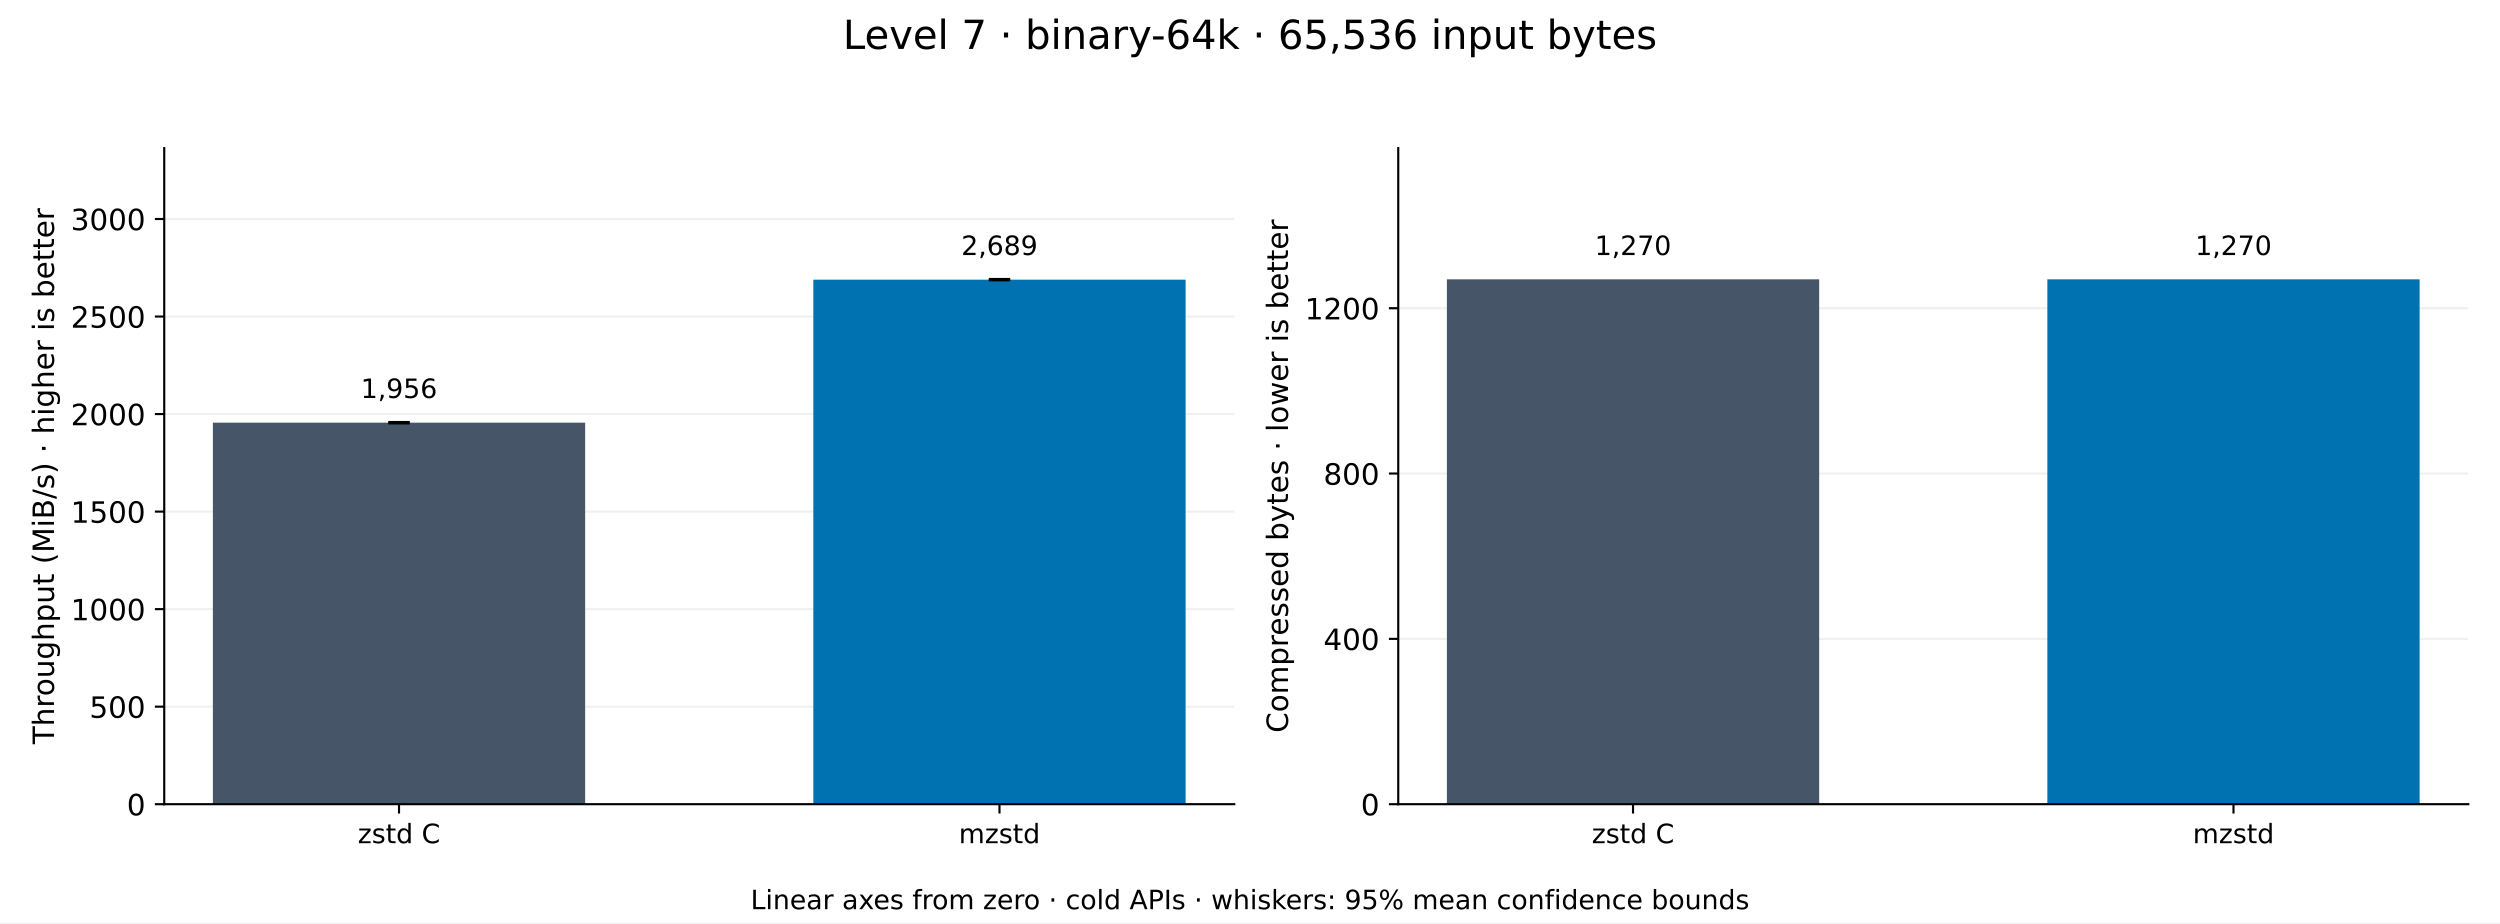
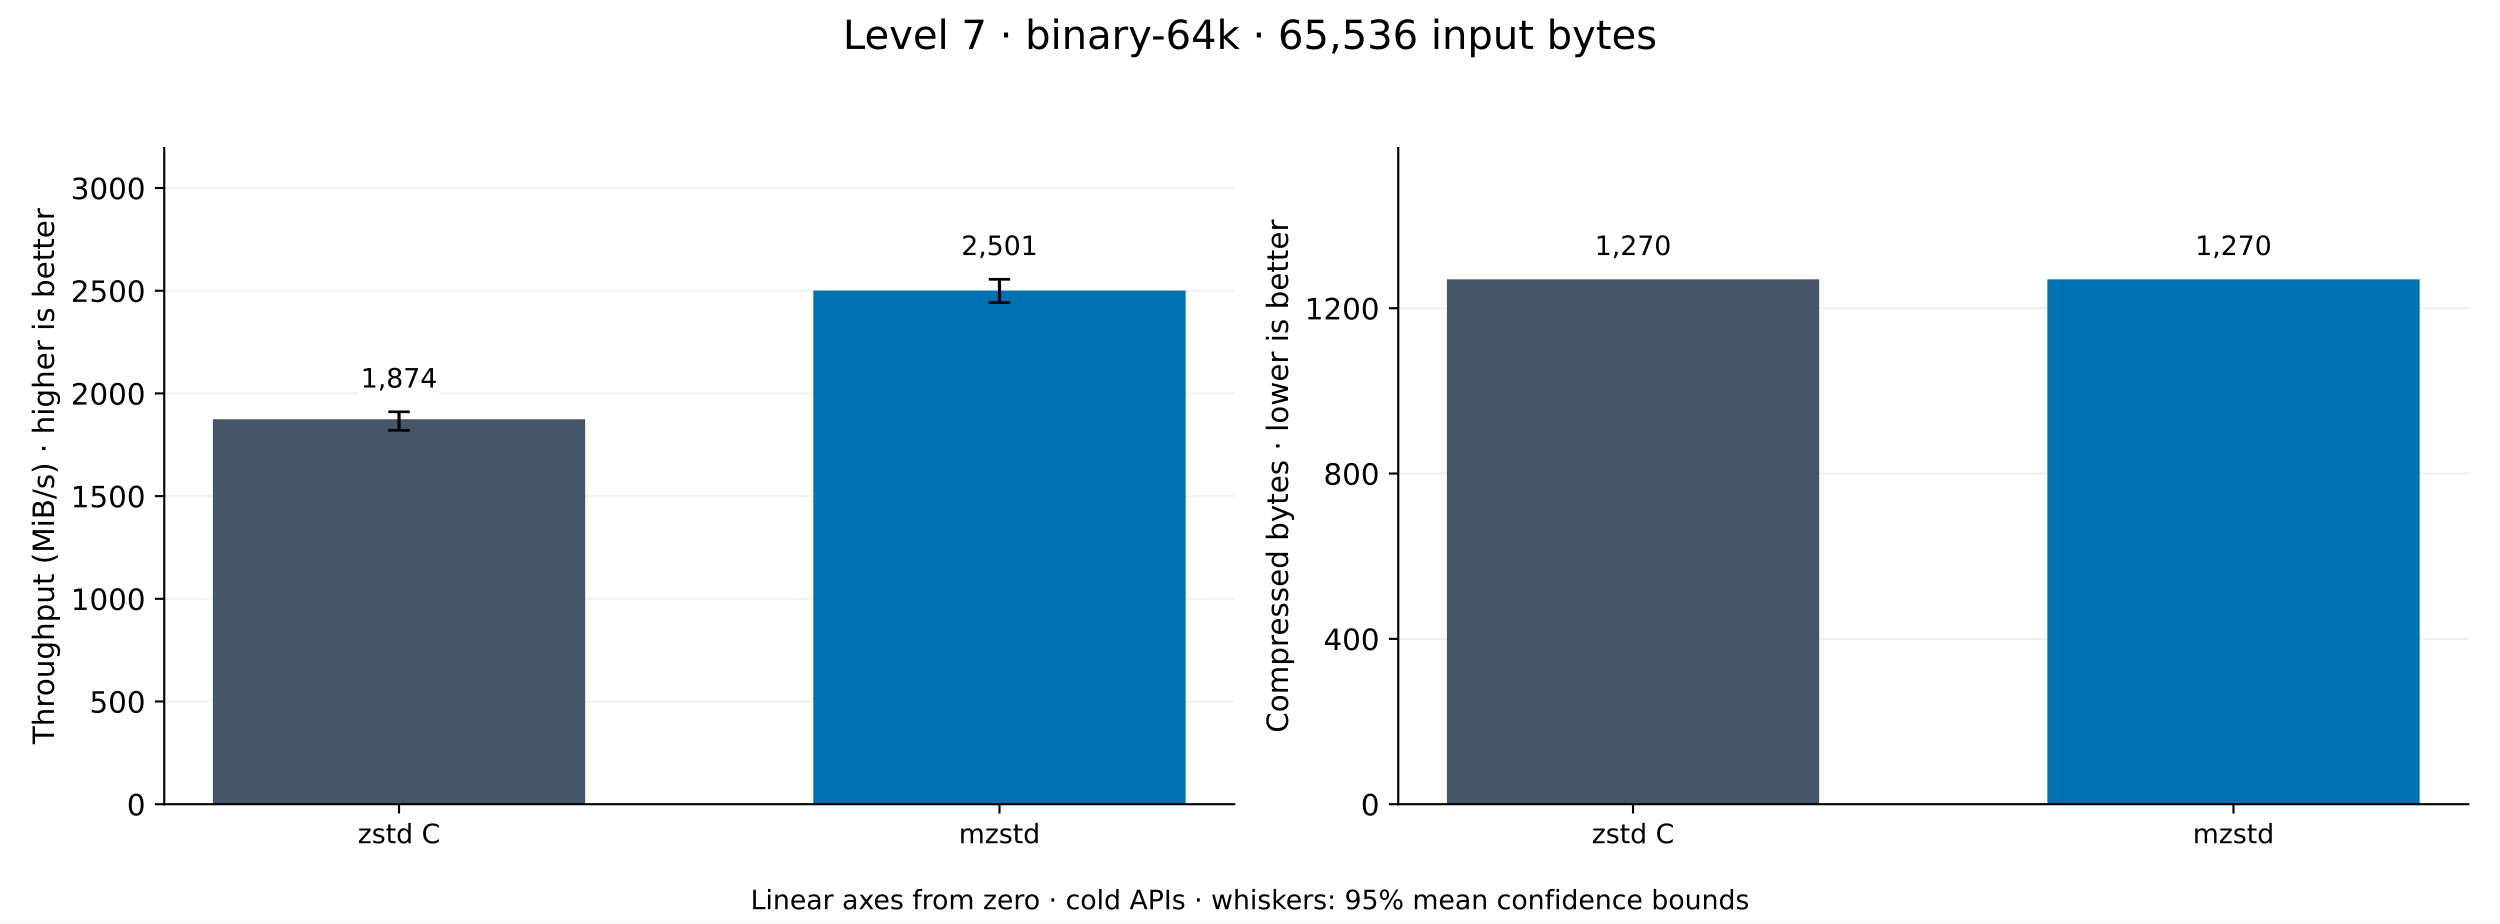
<svg xmlns="http://www.w3.org/2000/svg" xmlns:xlink="http://www.w3.org/1999/xlink" width="936pt" height="345.6pt" viewBox="0 0 936 345.6" version="1.1">
  <defs>
    <style type="text/css">*{stroke-linejoin: round; stroke-linecap: butt}</style>
  </defs>
  <g id="figure_1">
    <g id="patch_1">
      <path d="M 0 345.6 L 936 345.6 L 936 0 L 0 0 z " style="fill: #ffffff" />
    </g>
    <g id="axes_1">
      <g id="patch_2">
        <path d="M 61.49 301.088 L 462.105 301.088 L 462.105 55.44 L 61.49 55.44 z " style="fill: #ffffff" />
      </g>
      <g id="matplotlib.axis_1">
        <g id="xtick_1">
          <g id="line2d_1">
            <defs>
              <path id="mcbfd24ea1b" d="M 0 0 L 0 3.5 " style="stroke: #000000; stroke-width: 0.8" />
            </defs>
            <g>
              <use xlink:href="#mcbfd24ea1b" x="149.391" y="301.088" style="stroke: #000000; stroke-width: 0.8" />
            </g>
          </g>
          <g id="text_1">
            <text style="font-size: 10px; font-family: 'DejaVu Sans', 'Bitstream Vera Sans', 'Computer Modern Sans Serif', 'Lucida Grande', 'Verdana', 'Geneva', 'Lucid', 'Arial', 'Helvetica', 'Avant Garde', sans-serif; text-anchor: middle" x="149.391" y="315.686" transform="rotate(-0 149.3915 315.6864)">zstd C</text>
          </g>
        </g>
        <g id="xtick_2">
          <g id="line2d_2">
            <g>
              <use xlink:href="#mcbfd24ea1b" x="374.204" y="301.088" style="stroke: #000000; stroke-width: 0.8" />
            </g>
          </g>
          <g id="text_2">
            <text style="font-size: 10px; font-family: 'DejaVu Sans', 'Bitstream Vera Sans', 'Computer Modern Sans Serif', 'Lucida Grande', 'Verdana', 'Geneva', 'Lucid', 'Arial', 'Helvetica', 'Avant Garde', sans-serif; text-anchor: middle" x="374.204" y="315.686" transform="rotate(-0 374.2035 315.6864)">mzstd</text>
          </g>
        </g>
      </g>
      <g id="matplotlib.axis_2">
        <g id="ytick_1">
          <g id="line2d_3">
            <path d="M 61.49 301.088 L 462.105 301.088 " clip-path="url(#p522dcb040a)" style="fill: none; stroke: #b0b0b0; stroke-opacity: 0.18; stroke-width: 0.8; stroke-linecap: square" />
          </g>
          <g id="line2d_4">
            <defs>
              <path id="m862e928616" d="M 0 0 L -3.5 0 " style="stroke: #000000; stroke-width: 0.8" />
            </defs>
            <g>
              <use xlink:href="#m862e928616" x="61.49" y="301.088" style="stroke: #000000; stroke-width: 0.8" />
            </g>
          </g>
          <g id="text_3">
            <text style="font-size: 11px; font-family: 'DejaVu Sans', 'Bitstream Vera Sans', 'Computer Modern Sans Serif', 'Lucida Grande', 'Verdana', 'Geneva', 'Lucid', 'Arial', 'Helvetica', 'Avant Garde', sans-serif; text-anchor: end" x="54.49" y="305.267" transform="rotate(-0 54.49 305.2671)">0</text>
          </g>
        </g>
        <g id="ytick_2">
          <g id="line2d_5">
-             <path d="M 61.49 264.573 L 462.105 264.573 " clip-path="url(#p522dcb040a)" style="fill: none; stroke: #b0b0b0; stroke-opacity: 0.18; stroke-width: 0.8; stroke-linecap: square" />
+             <path d="M 61.49 262.639 L 462.105 262.639 " clip-path="url(#p522dcb040a)" style="fill: none; stroke: #b0b0b0; stroke-opacity: 0.18; stroke-width: 0.8; stroke-linecap: square" />
          </g>
          <g id="line2d_6">
            <g>
-               <use xlink:href="#m862e928616" x="61.49" y="264.573" style="stroke: #000000; stroke-width: 0.8" />
+               <use xlink:href="#m862e928616" x="61.49" y="262.639" style="stroke: #000000; stroke-width: 0.8" />
            </g>
          </g>
          <g id="text_4">
-             <text style="font-size: 11px; font-family: 'DejaVu Sans', 'Bitstream Vera Sans', 'Computer Modern Sans Serif', 'Lucida Grande', 'Verdana', 'Geneva', 'Lucid', 'Arial', 'Helvetica', 'Avant Garde', sans-serif; text-anchor: end" x="54.49" y="268.752" transform="rotate(-0 54.49 268.7522)">500</text>
+             <text style="font-size: 11px; font-family: 'DejaVu Sans', 'Bitstream Vera Sans', 'Computer Modern Sans Serif', 'Lucida Grande', 'Verdana', 'Geneva', 'Lucid', 'Arial', 'Helvetica', 'Avant Garde', sans-serif; text-anchor: end" x="54.49" y="266.819" transform="rotate(-0 54.49 266.8186)">500</text>
          </g>
        </g>
        <g id="ytick_3">
          <g id="line2d_7">
-             <path d="M 61.49 228.058 L 462.105 228.058 " clip-path="url(#p522dcb040a)" style="fill: none; stroke: #b0b0b0; stroke-opacity: 0.18; stroke-width: 0.8; stroke-linecap: square" />
+             <path d="M 61.49 224.191 L 462.105 224.191 " clip-path="url(#p522dcb040a)" style="fill: none; stroke: #b0b0b0; stroke-opacity: 0.18; stroke-width: 0.8; stroke-linecap: square" />
          </g>
          <g id="line2d_8">
            <g>
-               <use xlink:href="#m862e928616" x="61.49" y="228.058" style="stroke: #000000; stroke-width: 0.8" />
+               <use xlink:href="#m862e928616" x="61.49" y="224.191" style="stroke: #000000; stroke-width: 0.8" />
            </g>
          </g>
          <g id="text_5">
-             <text style="font-size: 11px; font-family: 'DejaVu Sans', 'Bitstream Vera Sans', 'Computer Modern Sans Serif', 'Lucida Grande', 'Verdana', 'Geneva', 'Lucid', 'Arial', 'Helvetica', 'Avant Garde', sans-serif; text-anchor: end" x="54.49" y="232.237" transform="rotate(-0 54.49 232.2373)">1000</text>
+             <text style="font-size: 11px; font-family: 'DejaVu Sans', 'Bitstream Vera Sans', 'Computer Modern Sans Serif', 'Lucida Grande', 'Verdana', 'Geneva', 'Lucid', 'Arial', 'Helvetica', 'Avant Garde', sans-serif; text-anchor: end" x="54.49" y="228.37" transform="rotate(-0 54.49 228.3701)">1000</text>
          </g>
        </g>
        <g id="ytick_4">
          <g id="line2d_9">
-             <path d="M 61.49 191.543 L 462.105 191.543 " clip-path="url(#p522dcb040a)" style="fill: none; stroke: #b0b0b0; stroke-opacity: 0.18; stroke-width: 0.8; stroke-linecap: square" />
+             <path d="M 61.49 185.742 L 462.105 185.742 " clip-path="url(#p522dcb040a)" style="fill: none; stroke: #b0b0b0; stroke-opacity: 0.18; stroke-width: 0.8; stroke-linecap: square" />
          </g>
          <g id="line2d_10">
            <g>
-               <use xlink:href="#m862e928616" x="61.49" y="191.543" style="stroke: #000000; stroke-width: 0.8" />
+               <use xlink:href="#m862e928616" x="61.49" y="185.742" style="stroke: #000000; stroke-width: 0.8" />
            </g>
          </g>
          <g id="text_6">
-             <text style="font-size: 11px; font-family: 'DejaVu Sans', 'Bitstream Vera Sans', 'Computer Modern Sans Serif', 'Lucida Grande', 'Verdana', 'Geneva', 'Lucid', 'Arial', 'Helvetica', 'Avant Garde', sans-serif; text-anchor: end" x="54.49" y="195.722" transform="rotate(-0 54.49 195.7224)">1500</text>
+             <text style="font-size: 11px; font-family: 'DejaVu Sans', 'Bitstream Vera Sans', 'Computer Modern Sans Serif', 'Lucida Grande', 'Verdana', 'Geneva', 'Lucid', 'Arial', 'Helvetica', 'Avant Garde', sans-serif; text-anchor: end" x="54.49" y="189.922" transform="rotate(-0 54.49 189.9215)">1500</text>
          </g>
        </g>
        <g id="ytick_5">
          <g id="line2d_11">
-             <path d="M 61.49 155.028 L 462.105 155.028 " clip-path="url(#p522dcb040a)" style="fill: none; stroke: #b0b0b0; stroke-opacity: 0.18; stroke-width: 0.8; stroke-linecap: square" />
+             <path d="M 61.49 147.294 L 462.105 147.294 " clip-path="url(#p522dcb040a)" style="fill: none; stroke: #b0b0b0; stroke-opacity: 0.18; stroke-width: 0.8; stroke-linecap: square" />
          </g>
          <g id="line2d_12">
            <g>
-               <use xlink:href="#m862e928616" x="61.49" y="155.028" style="stroke: #000000; stroke-width: 0.8" />
+               <use xlink:href="#m862e928616" x="61.49" y="147.294" style="stroke: #000000; stroke-width: 0.8" />
            </g>
          </g>
          <g id="text_7">
-             <text style="font-size: 11px; font-family: 'DejaVu Sans', 'Bitstream Vera Sans', 'Computer Modern Sans Serif', 'Lucida Grande', 'Verdana', 'Geneva', 'Lucid', 'Arial', 'Helvetica', 'Avant Garde', sans-serif; text-anchor: end" x="54.49" y="159.208" transform="rotate(-0 54.49 159.2075)">2000</text>
+             <text style="font-size: 11px; font-family: 'DejaVu Sans', 'Bitstream Vera Sans', 'Computer Modern Sans Serif', 'Lucida Grande', 'Verdana', 'Geneva', 'Lucid', 'Arial', 'Helvetica', 'Avant Garde', sans-serif; text-anchor: end" x="54.49" y="151.473" transform="rotate(-0 54.49 151.473)">2000</text>
          </g>
        </g>
        <g id="ytick_6">
          <g id="line2d_13">
-             <path d="M 61.49 118.513 L 462.105 118.513 " clip-path="url(#p522dcb040a)" style="fill: none; stroke: #b0b0b0; stroke-opacity: 0.18; stroke-width: 0.8; stroke-linecap: square" />
+             <path d="M 61.49 108.845 L 462.105 108.845 " clip-path="url(#p522dcb040a)" style="fill: none; stroke: #b0b0b0; stroke-opacity: 0.18; stroke-width: 0.8; stroke-linecap: square" />
          </g>
          <g id="line2d_14">
            <g>
-               <use xlink:href="#m862e928616" x="61.49" y="118.513" style="stroke: #000000; stroke-width: 0.8" />
+               <use xlink:href="#m862e928616" x="61.49" y="108.845" style="stroke: #000000; stroke-width: 0.8" />
            </g>
          </g>
          <g id="text_8">
-             <text style="font-size: 11px; font-family: 'DejaVu Sans', 'Bitstream Vera Sans', 'Computer Modern Sans Serif', 'Lucida Grande', 'Verdana', 'Geneva', 'Lucid', 'Arial', 'Helvetica', 'Avant Garde', sans-serif; text-anchor: end" x="54.49" y="122.693" transform="rotate(-0 54.49 122.6926)">2500</text>
+             <text style="font-size: 11px; font-family: 'DejaVu Sans', 'Bitstream Vera Sans', 'Computer Modern Sans Serif', 'Lucida Grande', 'Verdana', 'Geneva', 'Lucid', 'Arial', 'Helvetica', 'Avant Garde', sans-serif; text-anchor: end" x="54.49" y="113.024" transform="rotate(-0 54.49 113.0244)">2500</text>
          </g>
        </g>
        <g id="ytick_7">
          <g id="line2d_15">
-             <path d="M 61.49 81.999 L 462.105 81.999 " clip-path="url(#p522dcb040a)" style="fill: none; stroke: #b0b0b0; stroke-opacity: 0.18; stroke-width: 0.8; stroke-linecap: square" />
+             <path d="M 61.49 70.397 L 462.105 70.397 " clip-path="url(#p522dcb040a)" style="fill: none; stroke: #b0b0b0; stroke-opacity: 0.18; stroke-width: 0.8; stroke-linecap: square" />
          </g>
          <g id="line2d_16">
            <g>
-               <use xlink:href="#m862e928616" x="61.49" y="81.999" style="stroke: #000000; stroke-width: 0.8" />
+               <use xlink:href="#m862e928616" x="61.49" y="70.397" style="stroke: #000000; stroke-width: 0.8" />
            </g>
          </g>
          <g id="text_9">
-             <text style="font-size: 11px; font-family: 'DejaVu Sans', 'Bitstream Vera Sans', 'Computer Modern Sans Serif', 'Lucida Grande', 'Verdana', 'Geneva', 'Lucid', 'Arial', 'Helvetica', 'Avant Garde', sans-serif; text-anchor: end" x="54.49" y="86.178" transform="rotate(-0 54.49 86.17769)">3000</text>
+             <text style="font-size: 11px; font-family: 'DejaVu Sans', 'Bitstream Vera Sans', 'Computer Modern Sans Serif', 'Lucida Grande', 'Verdana', 'Geneva', 'Lucid', 'Arial', 'Helvetica', 'Avant Garde', sans-serif; text-anchor: end" x="54.49" y="74.576" transform="rotate(-0 54.49 74.57589)">3000</text>
          </g>
        </g>
        <g id="text_10">
          <text style="font-size: 11px; font-family: 'DejaVu Sans', 'Bitstream Vera Sans', 'Computer Modern Sans Serif', 'Lucida Grande', 'Verdana', 'Geneva', 'Lucid', 'Arial', 'Helvetica', 'Avant Garde', sans-serif; text-anchor: middle" x="20.207" y="178.264" transform="rotate(-90 20.20734 178.264)">Throughput (MiB/s) · higher is better</text>
        </g>
      </g>
      <g id="patch_3">
-         <path d="M 79.7 301.088 L 219.083 301.088 L 219.083 158.251 L 79.7 158.251 z " clip-path="url(#p522dcb040a)" style="fill: #475569" />
+         <path d="M 79.7 301.088 L 219.083 301.088 L 219.083 156.968 L 79.7 156.968 z " clip-path="url(#p522dcb040a)" style="fill: #475569" />
      </g>
      <g id="patch_4">
-         <path d="M 304.512 301.088 L 443.895 301.088 L 443.895 104.701 L 304.512 104.701 z " clip-path="url(#p522dcb040a)" style="fill: #0072b2" />
+         <path d="M 304.512 301.088 L 443.895 301.088 L 443.895 108.79 L 304.512 108.79 z " clip-path="url(#p522dcb040a)" style="fill: #0072b2" />
      </g>
      <g id="LineCollection_1">
-         <path d="M 149.391 158.423 L 149.391 158.097 " clip-path="url(#p522dcb040a)" style="fill: none; stroke: #000000; stroke-width: 1.2" />
-         <path d="M 374.204 104.851 L 374.204 104.57 " clip-path="url(#p522dcb040a)" style="fill: none; stroke: #000000; stroke-width: 1.2" />
+         <path d="M 149.391 161.118 L 149.391 154.174 " clip-path="url(#p522dcb040a)" style="fill: none; stroke: #000000; stroke-width: 1.2" />
+         <path d="M 374.204 113.306 L 374.204 104.57 " clip-path="url(#p522dcb040a)" style="fill: none; stroke: #000000; stroke-width: 1.2" />
      </g>
      <g id="line2d_17">
        <defs>
          <path id="mf7f69e77f0" d="M 4 0 L -4 -0 " style="stroke: #000000" />
        </defs>
        <g clip-path="url(#p522dcb040a)">
-           <use xlink:href="#mf7f69e77f0" x="149.391" y="158.423" style="fill: #1f77b4; stroke: #000000" />
-           <use xlink:href="#mf7f69e77f0" x="374.204" y="104.851" style="fill: #1f77b4; stroke: #000000" />
+           <use xlink:href="#mf7f69e77f0" x="149.391" y="161.118" style="fill: #1f77b4; stroke: #000000" />
+           <use xlink:href="#mf7f69e77f0" x="374.204" y="113.306" style="fill: #1f77b4; stroke: #000000" />
        </g>
      </g>
      <g id="line2d_18">
        <g clip-path="url(#p522dcb040a)">
-           <use xlink:href="#mf7f69e77f0" x="149.391" y="158.097" style="fill: #1f77b4; stroke: #000000" />
+           <use xlink:href="#mf7f69e77f0" x="149.391" y="154.174" style="fill: #1f77b4; stroke: #000000" />
          <use xlink:href="#mf7f69e77f0" x="374.204" y="104.57" style="fill: #1f77b4; stroke: #000000" />
        </g>
      </g>
      <g id="patch_5">
        <path d="M 61.49 301.088 L 61.49 55.44 " style="fill: none; stroke: #000000; stroke-width: 0.8; stroke-linejoin: miter; stroke-linecap: square" />
      </g>
      <g id="patch_6">
        <path d="M 61.49 301.088 L 462.105 301.088 " style="fill: none; stroke: #000000; stroke-width: 0.8; stroke-linejoin: miter; stroke-linecap: square" />
      </g>
      <g id="text_11">
        <g id="patch_7">
-           <path d="M 134.077 152.097 L 164.706 152.097 L 164.706 140.418 L 134.077 140.418 z " style="fill: #ffffff; opacity: 0.9" />
-         </g>
-         <text style="font-size: 10px; font-family: 'DejaVu Sans', 'Bitstream Vera Sans', 'Computer Modern Sans Serif', 'Lucida Grande', 'Verdana', 'Geneva', 'Lucid', 'Arial', 'Helvetica', 'Avant Garde', sans-serif; text-anchor: middle" x="149.391" y="149.017" transform="rotate(-0 149.3915 149.0168)">1,956</text>
+           <path d="M 134.077 148.174 L 164.706 148.174 L 164.706 136.495 L 134.077 136.495 z " style="fill: #ffffff; opacity: 0.9" />
+         </g>
+         <text style="font-size: 10px; font-family: 'DejaVu Sans', 'Bitstream Vera Sans', 'Computer Modern Sans Serif', 'Lucida Grande', 'Verdana', 'Geneva', 'Lucid', 'Arial', 'Helvetica', 'Avant Garde', sans-serif; text-anchor: middle" x="149.391" y="145.094" transform="rotate(-0 149.3915 145.0939)">1,874</text>
      </g>
      <g id="text_12">
        <g id="patch_8">
          <path d="M 358.889 98.57 L 389.518 98.57 L 389.518 86.891 L 358.889 86.891 z " style="fill: #ffffff; opacity: 0.9" />
        </g>
-         <text style="font-size: 10px; font-family: 'DejaVu Sans', 'Bitstream Vera Sans', 'Computer Modern Sans Serif', 'Lucida Grande', 'Verdana', 'Geneva', 'Lucid', 'Arial', 'Helvetica', 'Avant Garde', sans-serif; text-anchor: middle" x="374.204" y="95.49" transform="rotate(-0 374.2035 95.48991)">2,689</text>
+         <text style="font-size: 10px; font-family: 'DejaVu Sans', 'Bitstream Vera Sans', 'Computer Modern Sans Serif', 'Lucida Grande', 'Verdana', 'Geneva', 'Lucid', 'Arial', 'Helvetica', 'Avant Garde', sans-serif; text-anchor: middle" x="374.204" y="95.49" transform="rotate(-0 374.2035 95.48991)">2,501</text>
      </g>
    </g>
    <g id="axes_2">
      <g id="patch_9">
        <path d="M 523.505 301.088 L 924.12 301.088 L 924.12 55.44 L 523.505 55.44 z " style="fill: #ffffff" />
      </g>
      <g id="matplotlib.axis_3">
        <g id="xtick_3">
          <g id="line2d_19">
            <g>
              <use xlink:href="#mcbfd24ea1b" x="611.406" y="301.088" style="stroke: #000000; stroke-width: 0.8" />
            </g>
          </g>
          <g id="text_13">
            <text style="font-size: 10px; font-family: 'DejaVu Sans', 'Bitstream Vera Sans', 'Computer Modern Sans Serif', 'Lucida Grande', 'Verdana', 'Geneva', 'Lucid', 'Arial', 'Helvetica', 'Avant Garde', sans-serif; text-anchor: middle" x="611.406" y="315.686" transform="rotate(-0 611.4065 315.6864)">zstd C</text>
          </g>
        </g>
        <g id="xtick_4">
          <g id="line2d_20">
            <g>
              <use xlink:href="#mcbfd24ea1b" x="836.219" y="301.088" style="stroke: #000000; stroke-width: 0.8" />
            </g>
          </g>
          <g id="text_14">
            <text style="font-size: 10px; font-family: 'DejaVu Sans', 'Bitstream Vera Sans', 'Computer Modern Sans Serif', 'Lucida Grande', 'Verdana', 'Geneva', 'Lucid', 'Arial', 'Helvetica', 'Avant Garde', sans-serif; text-anchor: middle" x="836.219" y="315.686" transform="rotate(-0 836.2185 315.6864)">mzstd</text>
          </g>
        </g>
      </g>
      <g id="matplotlib.axis_4">
        <g id="ytick_8">
          <g id="line2d_21">
            <path d="M 523.505 301.088 L 924.12 301.088 " clip-path="url(#p06bb9e9f53)" style="fill: none; stroke: #b0b0b0; stroke-opacity: 0.18; stroke-width: 0.8; stroke-linecap: square" />
          </g>
          <g id="line2d_22">
            <g>
              <use xlink:href="#m862e928616" x="523.505" y="301.088" style="stroke: #000000; stroke-width: 0.8" />
            </g>
          </g>
          <g id="text_15">
            <text style="font-size: 11px; font-family: 'DejaVu Sans', 'Bitstream Vera Sans', 'Computer Modern Sans Serif', 'Lucida Grande', 'Verdana', 'Geneva', 'Lucid', 'Arial', 'Helvetica', 'Avant Garde', sans-serif; text-anchor: end" x="516.505" y="305.267" transform="rotate(-0 516.505 305.2671)">0</text>
          </g>
        </g>
        <g id="ytick_9">
          <g id="line2d_23">
            <path d="M 523.505 239.192 L 924.12 239.192 " clip-path="url(#p06bb9e9f53)" style="fill: none; stroke: #b0b0b0; stroke-opacity: 0.18; stroke-width: 0.8; stroke-linecap: square" />
          </g>
          <g id="line2d_24">
            <g>
              <use xlink:href="#m862e928616" x="523.505" y="239.192" style="stroke: #000000; stroke-width: 0.8" />
            </g>
          </g>
          <g id="text_16">
            <text style="font-size: 11px; font-family: 'DejaVu Sans', 'Bitstream Vera Sans', 'Computer Modern Sans Serif', 'Lucida Grande', 'Verdana', 'Geneva', 'Lucid', 'Arial', 'Helvetica', 'Avant Garde', sans-serif; text-anchor: end" x="516.505" y="243.372" transform="rotate(-0 516.505 243.3716)">400</text>
          </g>
        </g>
        <g id="ytick_10">
          <g id="line2d_25">
            <path d="M 523.505 177.297 L 924.12 177.297 " clip-path="url(#p06bb9e9f53)" style="fill: none; stroke: #b0b0b0; stroke-opacity: 0.18; stroke-width: 0.8; stroke-linecap: square" />
          </g>
          <g id="line2d_26">
            <g>
              <use xlink:href="#m862e928616" x="523.505" y="177.297" style="stroke: #000000; stroke-width: 0.8" />
            </g>
          </g>
          <g id="text_17">
            <text style="font-size: 11px; font-family: 'DejaVu Sans', 'Bitstream Vera Sans', 'Computer Modern Sans Serif', 'Lucida Grande', 'Verdana', 'Geneva', 'Lucid', 'Arial', 'Helvetica', 'Avant Garde', sans-serif; text-anchor: end" x="516.505" y="181.476" transform="rotate(-0 516.505 181.476)">800</text>
          </g>
        </g>
        <g id="ytick_11">
          <g id="line2d_27">
            <path d="M 523.505 115.401 L 924.12 115.401 " clip-path="url(#p06bb9e9f53)" style="fill: none; stroke: #b0b0b0; stroke-opacity: 0.18; stroke-width: 0.8; stroke-linecap: square" />
          </g>
          <g id="line2d_28">
            <g>
              <use xlink:href="#m862e928616" x="523.505" y="115.401" style="stroke: #000000; stroke-width: 0.8" />
            </g>
          </g>
          <g id="text_18">
            <text style="font-size: 11px; font-family: 'DejaVu Sans', 'Bitstream Vera Sans', 'Computer Modern Sans Serif', 'Lucida Grande', 'Verdana', 'Geneva', 'Lucid', 'Arial', 'Helvetica', 'Avant Garde', sans-serif; text-anchor: end" x="516.505" y="119.58" transform="rotate(-0 516.505 119.5805)">1200</text>
          </g>
        </g>
        <g id="text_19">
          <text style="font-size: 11px; font-family: 'DejaVu Sans', 'Bitstream Vera Sans', 'Computer Modern Sans Serif', 'Lucida Grande', 'Verdana', 'Geneva', 'Lucid', 'Arial', 'Helvetica', 'Avant Garde', sans-serif; text-anchor: middle" x="482.222" y="178.264" transform="rotate(-90 482.2223 178.264)">Compressed bytes · lower is better</text>
        </g>
      </g>
      <g id="patch_10">
        <path d="M 541.715 301.088 L 681.098 301.088 L 681.098 104.57 L 541.715 104.57 z " clip-path="url(#p06bb9e9f53)" style="fill: #475569" />
      </g>
      <g id="patch_11">
        <path d="M 766.527 301.088 L 905.91 301.088 L 905.91 104.57 L 766.527 104.57 z " clip-path="url(#p06bb9e9f53)" style="fill: #0072b2" />
      </g>
      <g id="patch_12">
        <path d="M 523.505 301.088 L 523.505 55.44 " style="fill: none; stroke: #000000; stroke-width: 0.8; stroke-linejoin: miter; stroke-linecap: square" />
      </g>
      <g id="patch_13">
        <path d="M 523.505 301.088 L 924.12 301.088 " style="fill: none; stroke: #000000; stroke-width: 0.8; stroke-linejoin: miter; stroke-linecap: square" />
      </g>
      <g id="text_20">
        <g id="patch_14">
          <path d="M 596.092 98.57 L 626.721 98.57 L 626.721 86.891 L 596.092 86.891 z " style="fill: #ffffff; opacity: 0.9" />
        </g>
        <text style="font-size: 10px; font-family: 'DejaVu Sans', 'Bitstream Vera Sans', 'Computer Modern Sans Serif', 'Lucida Grande', 'Verdana', 'Geneva', 'Lucid', 'Arial', 'Helvetica', 'Avant Garde', sans-serif; text-anchor: middle" x="611.406" y="95.49" transform="rotate(-0 611.4065 95.48991)">1,270</text>
      </g>
      <g id="text_21">
        <g id="patch_15">
          <path d="M 820.904 98.57 L 851.533 98.57 L 851.533 86.891 L 820.904 86.891 z " style="fill: #ffffff; opacity: 0.9" />
        </g>
        <text style="font-size: 10px; font-family: 'DejaVu Sans', 'Bitstream Vera Sans', 'Computer Modern Sans Serif', 'Lucida Grande', 'Verdana', 'Geneva', 'Lucid', 'Arial', 'Helvetica', 'Avant Garde', sans-serif; text-anchor: middle" x="836.219" y="95.49" transform="rotate(-0 836.2185 95.48991)">1,270</text>
      </g>
    </g>
    <g id="text_22">
      <text style="font-size: 15px; font-family: 'DejaVu Sans', 'Bitstream Vera Sans', 'Computer Modern Sans Serif', 'Lucida Grande', 'Verdana', 'Geneva', 'Lucid', 'Arial', 'Helvetica', 'Avant Garde', sans-serif; text-anchor: middle" x="468" y="18.31" transform="rotate(-0 468 18.30966)">Level 7 · binary-64k · 65,536 input bytes</text>
    </g>
    <g id="text_23">
      <text style="font-size: 10px; font-family: 'DejaVu Sans', 'Bitstream Vera Sans', 'Computer Modern Sans Serif', 'Lucida Grande', 'Verdana', 'Geneva', 'Lucid', 'Arial', 'Helvetica', 'Avant Garde', sans-serif; text-anchor: middle" x="468" y="340.416" transform="rotate(-0 468 340.416)">Linear axes from zero · cold APIs · whiskers: 95% mean confidence bounds</text>
    </g>
  </g>
  <defs>
    <clipPath id="p522dcb040a">
      <rect x="61.49" y="55.44" width="400.615" height="245.648" />
    </clipPath>
    <clipPath id="p06bb9e9f53">
      <rect x="523.505" y="55.44" width="400.615" height="245.648" />
    </clipPath>
  </defs>
</svg>
